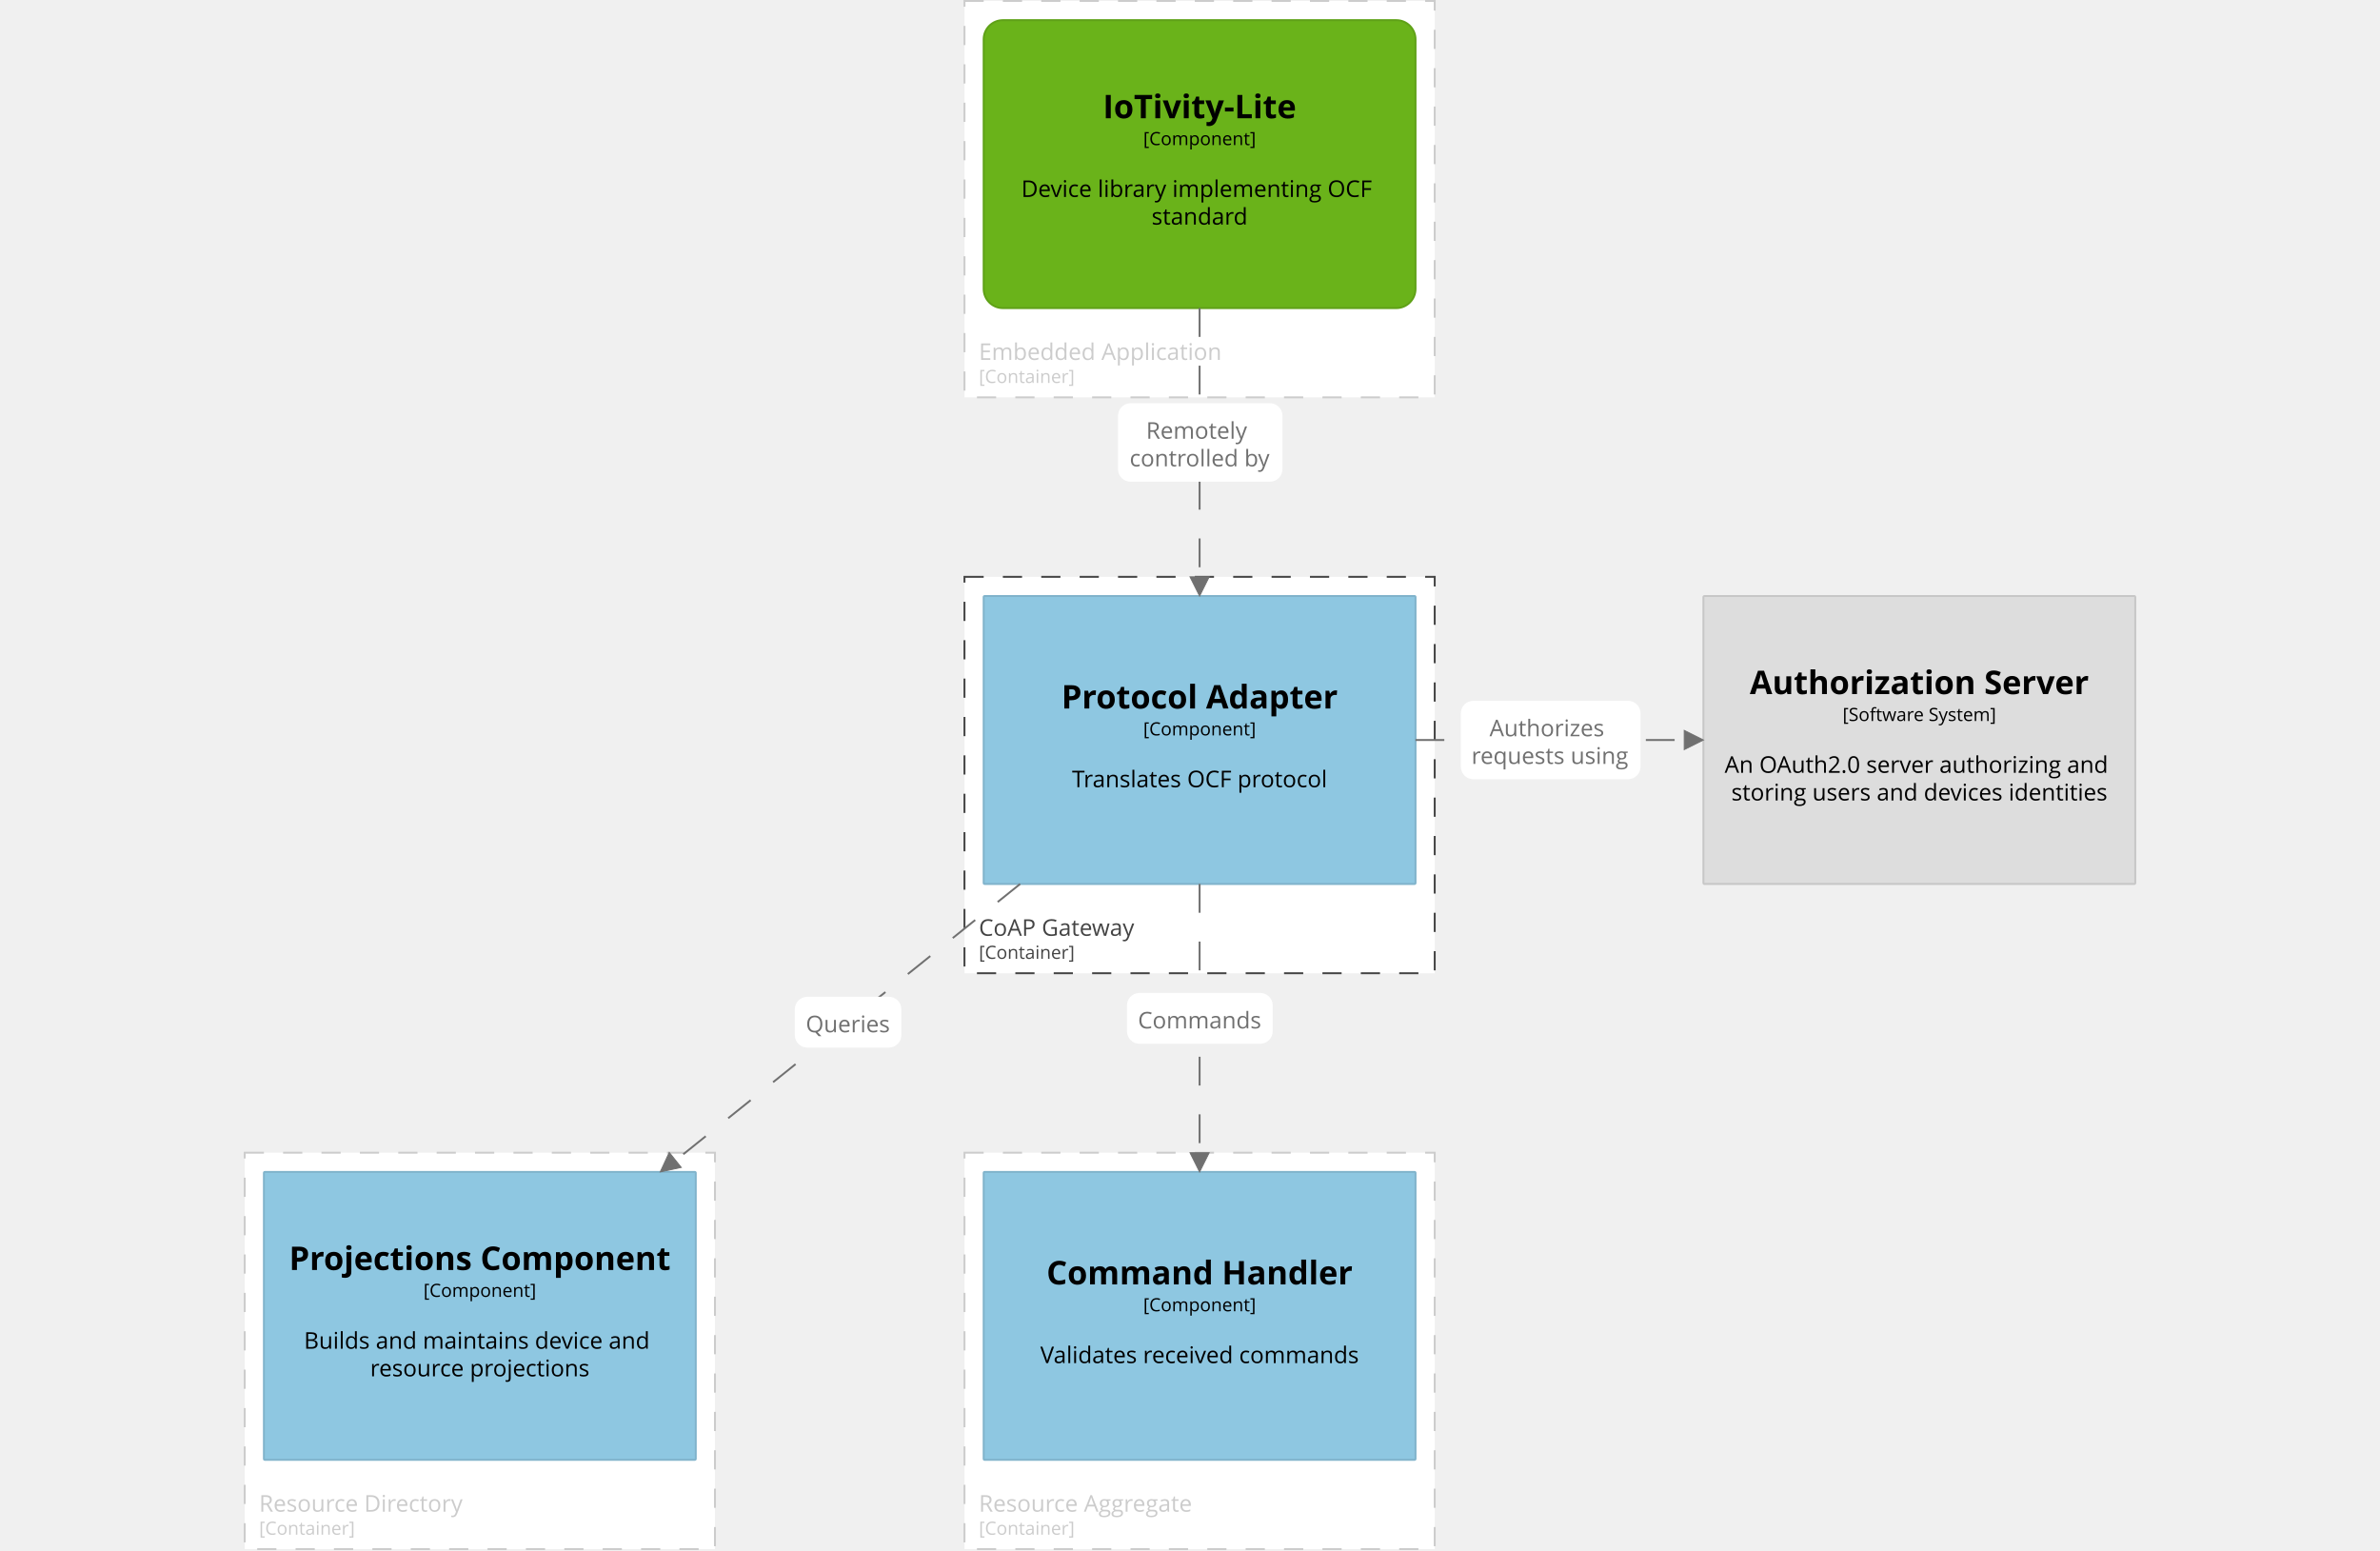
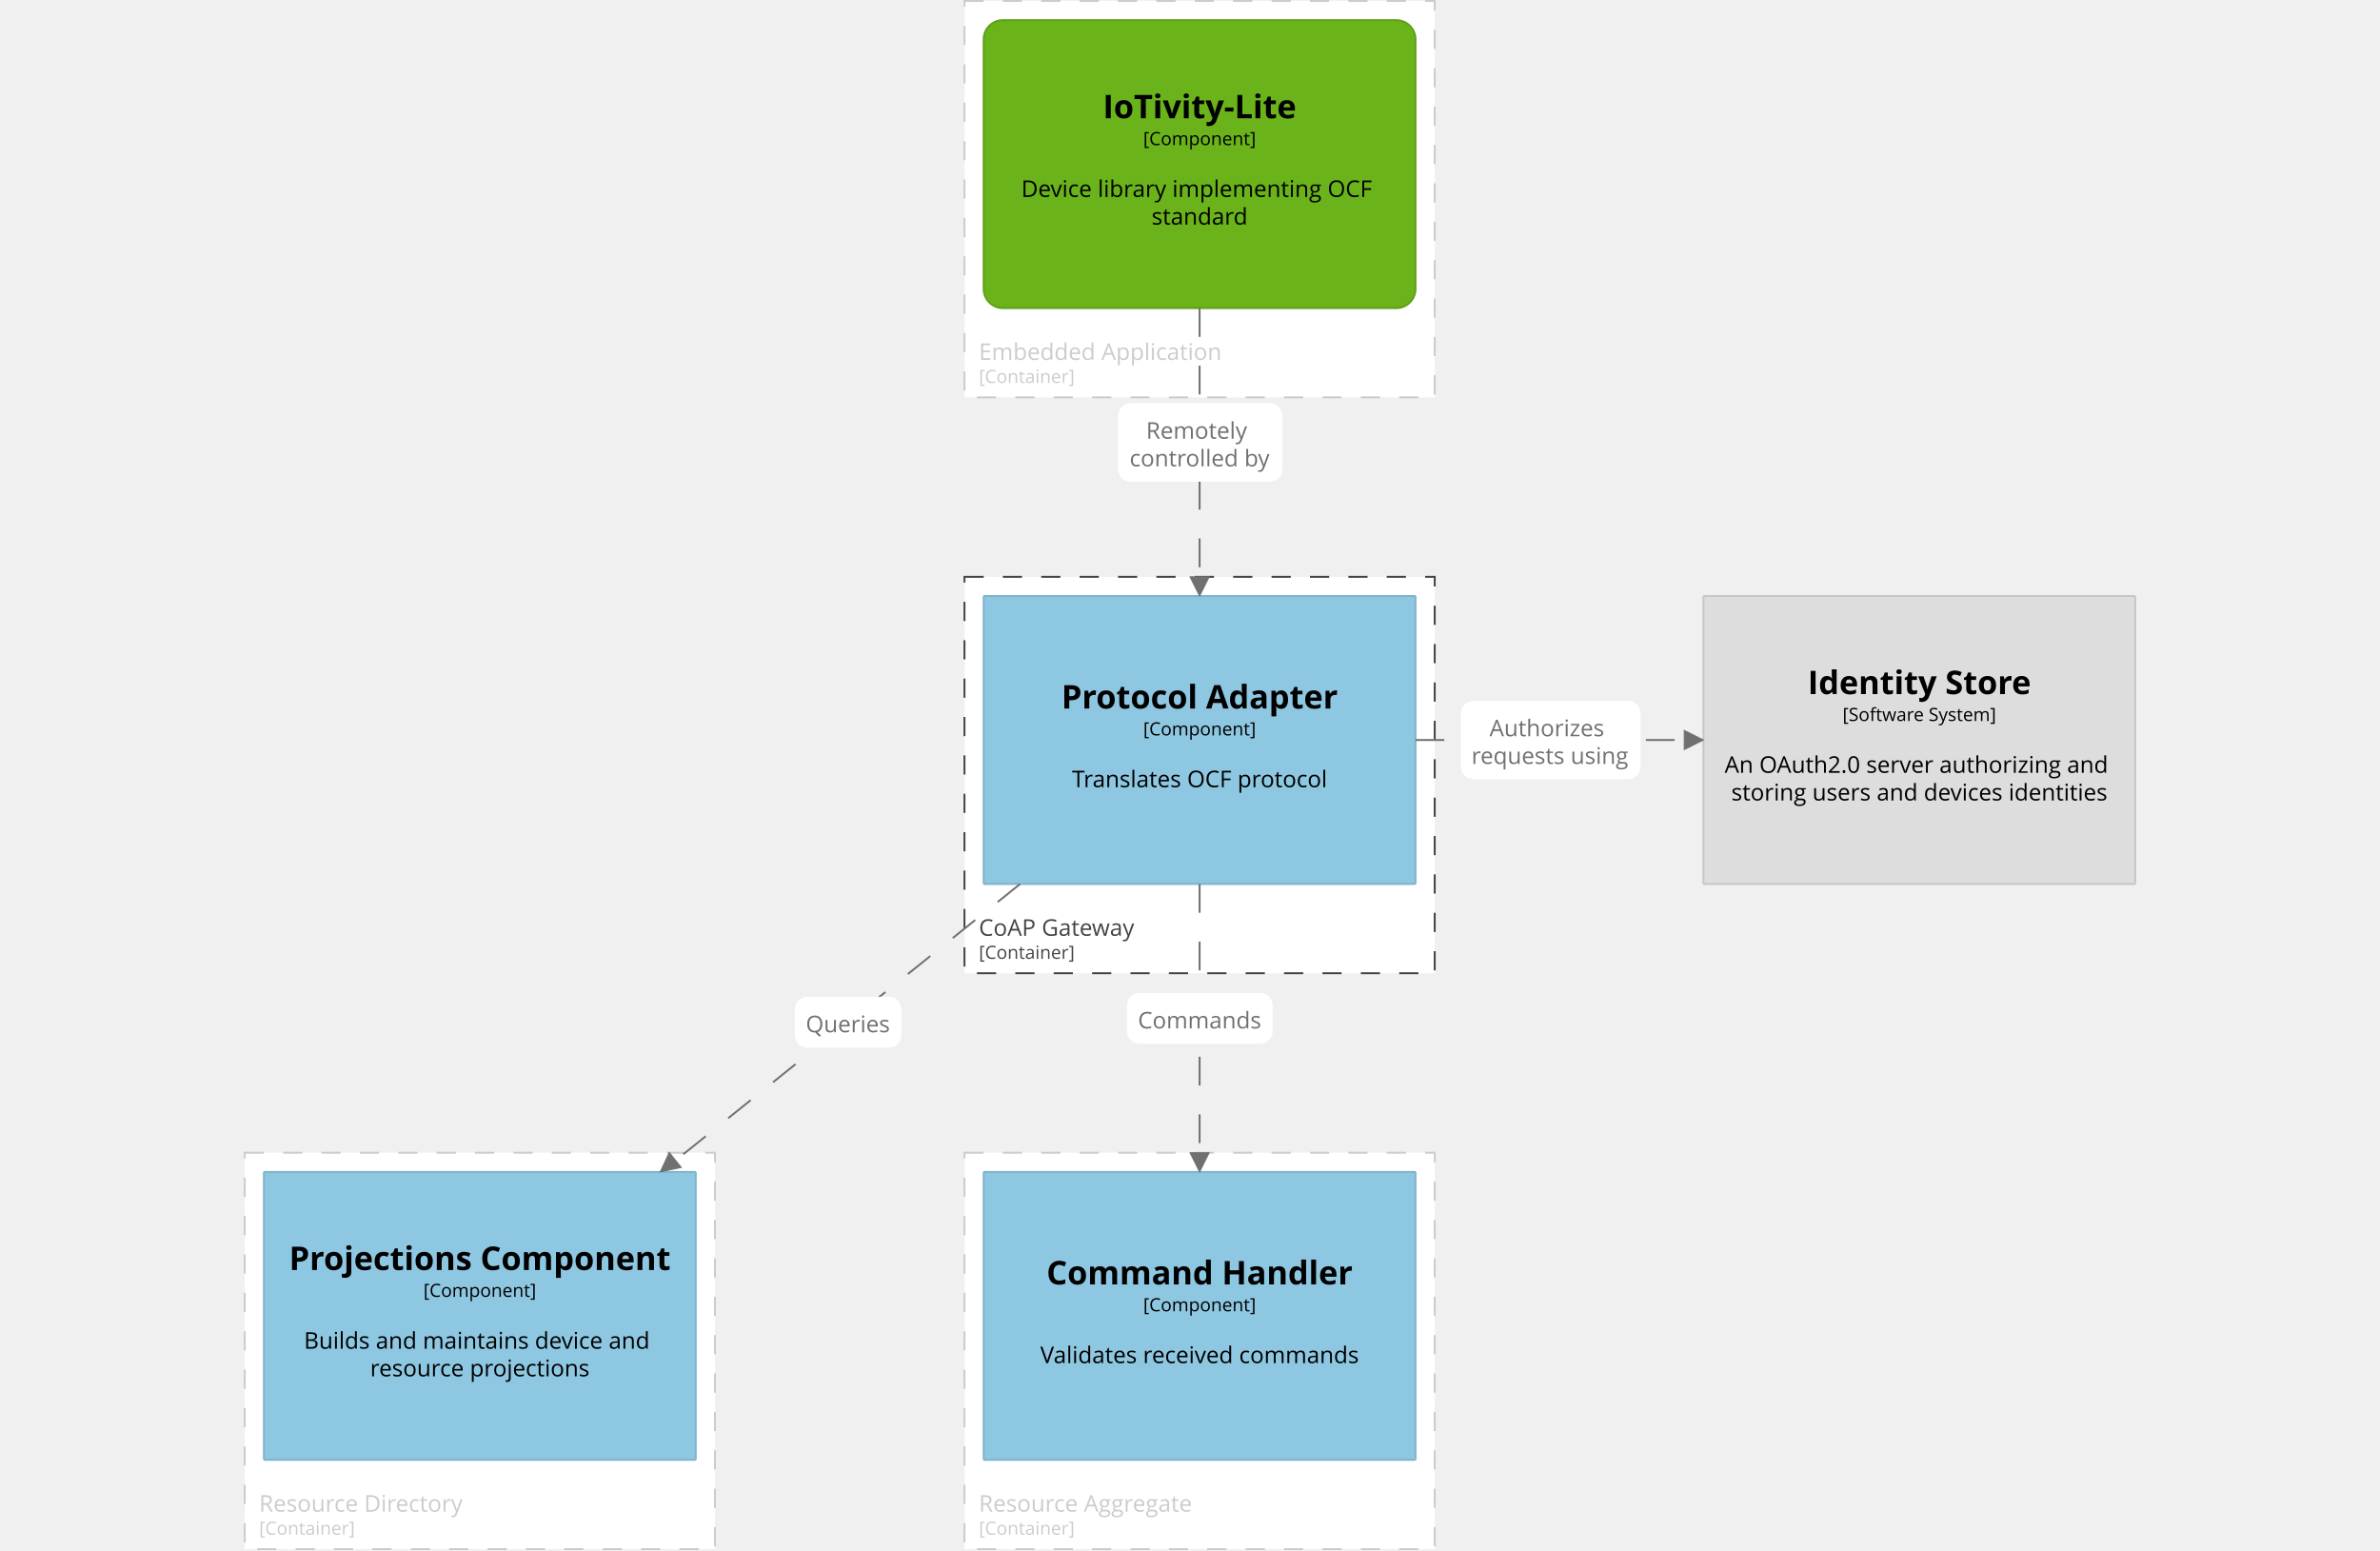
<svg xmlns="http://www.w3.org/2000/svg" viewBox="0 0 2480 1615">
  <g transform="translate(1005 601)">
    <rect width="490" height="413" rx="0" ry="0" fill="#fff" stroke="#444" stroke-width="2" stroke-dasharray="20, 20" pointer-events="none" />
    <text font-size="24" y="374" fill="#444" x="10" pointer-events="visible" font-family="'Open Sans'" transform="translate(15)">
      <tspan dy="0em" x="0">CoAP Gateway</tspan>
    </text>
    <text font-size="19" y="398" fill="#444" x="10" pointer-events="visible" font-family="'Open Sans'" transform="translate(15)">
      <tspan dy="0em" x="0">[Container]</tspan>
    </text>
  </g>
  <g transform="translate(1005 1)">
    <rect width="490" height="413" rx="0" ry="0" fill="#fff" stroke="#ccc" stroke-width="2" stroke-dasharray="20, 20" pointer-events="none" />
    <text font-size="24" y="374" fill="#ccc" x="10" pointer-events="visible" font-family="'Open Sans'" transform="translate(15)">
      <tspan dy="0em" x="0">Embedded Application</tspan>
    </text>
    <text font-size="19" y="398" fill="#ccc" x="10" pointer-events="visible" font-family="'Open Sans'" transform="translate(15)">
      <tspan dy="0em" x="0">[Container]</tspan>
    </text>
  </g>
  <g transform="translate(1005 1201)">
    <rect width="490" height="413" rx="0" ry="0" fill="#fff" stroke="#ccc" stroke-width="2" stroke-dasharray="20, 20" pointer-events="none" />
    <text font-size="24" y="374" fill="#ccc" x="10" pointer-events="visible" font-family="'Open Sans'" transform="translate(15)">
      <tspan dy="0em" x="0">Resource Aggregate</tspan>
    </text>
    <text font-size="19" y="398" fill="#ccc" x="10" pointer-events="visible" font-family="'Open Sans'" transform="translate(15)">
      <tspan dy="0em" x="0">[Container]</tspan>
    </text>
  </g>
  <g transform="translate(255 1201)">
    <rect width="490" height="413" rx="0" ry="0" fill="#fff" stroke="#ccc" stroke-width="2" stroke-dasharray="20, 20" pointer-events="none" />
    <text font-size="24" y="374" fill="#ccc" x="10" pointer-events="visible" font-family="'Open Sans'" transform="translate(15)">
      <tspan dy="0em" x="0">Resource Directory</tspan>
    </text>
    <text font-size="19" y="398" fill="#ccc" x="10" pointer-events="visible" font-family="'Open Sans'" transform="translate(15)">
      <tspan dy="0em" x="0">[Container]</tspan>
    </text>
  </g>
  <g transform="translate(1025 621)">
    <rect rx="1" ry="1" stroke="#80b3cb" stroke-width="2" pointer-events="visiblePainted" fill="#8ec7e1" width="450" height="300" />
    <text font-size="34" y=".8em" font-weight="bold" text-anchor="middle" pointer-events="visible" font-family="'Open Sans'" transform="translate(225 90)">
      <tspan dy="0em" x="0">Protocol Adapter</tspan>
    </text>
    <text font-size="19" y=".8em" text-anchor="middle" font-family="'Open Sans'" transform="translate(225 130)">
      <tspan dy="0em" x="0">[Component]</tspan>
    </text>
    <text font-size="24" y=".8em" text-anchor="middle" font-family="'Open Sans'" transform="translate(225 180)">
      <tspan dy="0em" x="0">Translates OCF protocol</tspan>
    </text>
    <image />
  </g>
  <g transform="translate(275 1221)">
    <rect rx="1" ry="1" stroke="#80b3cb" stroke-width="2" pointer-events="visiblePainted" fill="#8ec7e1" width="450" height="300" />
    <text font-size="34" y=".8em" font-weight="bold" text-anchor="middle" pointer-events="visible" font-family="'Open Sans'" transform="translate(225 75)">
      <tspan dy="0em" x="0">Projections Component</tspan>
    </text>
    <text font-size="19" y=".8em" text-anchor="middle" font-family="'Open Sans'" transform="translate(225 115)">
      <tspan dy="0em" x="0">[Component]</tspan>
    </text>
    <text font-size="24" y=".8em" text-anchor="middle" font-family="'Open Sans'" transform="translate(225 165)">
      <tspan dy="0em" x="0">Builds and maintains device and</tspan>
      <tspan dy="1.2em" x="0">resource projections</tspan>
    </text>
    <image />
  </g>
  <g transform="translate(1025 1221)">
    <rect rx="1" ry="1" stroke="#80b3cb" stroke-width="2" pointer-events="visiblePainted" fill="#8ec7e1" width="450" height="300" />
    <text font-size="34" y=".8em" font-weight="bold" text-anchor="middle" pointer-events="visible" font-family="'Open Sans'" transform="translate(225 90)">
      <tspan dy="0em" x="0">Command Handler</tspan>
    </text>
    <text font-size="19" y=".8em" text-anchor="middle" font-family="'Open Sans'" transform="translate(225 130)">
      <tspan dy="0em" x="0">[Component]</tspan>
    </text>
    <text font-size="24" y=".8em" text-anchor="middle" font-family="'Open Sans'" transform="translate(225 180)">
      <tspan dy="0em" x="0">Validates received commands</tspan>
    </text>
    <image />
  </g>
  <g transform="translate(1775 621)">
    <rect rx="1" ry="1" stroke="#c7c7c7" stroke-width="2" pointer-events="visiblePainted" fill="#ddd" width="450" height="300" />
    <text font-size="34" y=".8em" font-weight="bold" text-anchor="middle" pointer-events="visible" font-family="'Open Sans'" transform="translate(225 75)">
-       <tspan dy="0em" x="0">Authorization Server</tspan>
+       <tspan dy="0em" x="0">Identity Store</tspan>
    </text>
    <text font-size="19" y=".8em" text-anchor="middle" font-family="'Open Sans'" transform="translate(225 115)">
      <tspan dy="0em" x="0">[Software System]</tspan>
    </text>
    <text font-size="24" y=".8em" text-anchor="middle" font-family="'Open Sans'" transform="translate(225 165)">
      <tspan dy="0em" x="0">An OAuth2.0 server authorizing and</tspan>
      <tspan dy="1.2em" x="0">storing users and devices identities</tspan>
    </text>
    <image />
  </g>
  <g transform="translate(1025 21)">
    <rect rx="20" ry="20" stroke="#5fa117" stroke-width="2" pointer-events="visiblePainted" fill="#6ab31a" width="450" height="300" />
    <text font-size="34" y=".8em" font-weight="bold" text-anchor="middle" pointer-events="visible" font-family="'Open Sans'" transform="translate(225 75)">
      <tspan dy="0em" x="0">IoTivity-Lite</tspan>
    </text>
    <text font-size="19" y=".8em" text-anchor="middle" font-family="'Open Sans'" transform="translate(225 115)">
      <tspan dy="0em" x="0">[Component]</tspan>
    </text>
    <text font-size="24" y=".8em" text-anchor="middle" font-family="'Open Sans'" transform="translate(225 165)">
      <tspan dy="0em" x="0">Device library implementing OCF</tspan>
      <tspan dy="1.2em" x="0">standard</tspan>
    </text>
    <image />
  </g>
  <g transform="translate(0 -946)">
    <path stroke="#707070" stroke-width="2" stroke-dasharray="30, 30" fill="none" d="M1063 1867l-359 288" />
    <path fill="#707070" stroke="#707070" d="M697.37 2146.697L688 2167l21.864-4.685z" />
    <path fill="none" d="M1063 1867l-359 288" />
    <g cursor="move">
      <g transform="translate(883.5 2011)" pointer-events="none">
        <rect fill="#fff" rx="3" ry="3" stroke="#fff" stroke-width="20" width="91.05" height="33" transform="translate(-45.3 -16.5)" />
        <text font-size="24" y=".8em" text-anchor="middle" fill="#707070" font-family="'Open Sans'" transform="translate(0 -8.7)">
          <tspan dy="0em" x="0">Queries</tspan>
        </text>
      </g>
    </g>
  </g>
  <g transform="translate(0 -946)">
    <path stroke="#707070" stroke-width="2" stroke-dasharray="30, 30" fill="none" d="M1475 1717h280" />
    <path fill="#707070" stroke="#707070" d="M1755 1727l20-10-20-10z" />
    <path fill="none" d="M1475 1717h280" />
    <g cursor="move">
      <g transform="translate(1615 1717)" pointer-events="none">
        <rect fill="#fff" rx="3" ry="3" stroke="#fff" stroke-width="20" width="167.25" height="61.8" transform="translate(-82.8 -30.9)" />
        <text font-size="24" y=".8em" text-anchor="middle" fill="#707070" font-family="'Open Sans'" transform="translate(0 -23.1)">
          <tspan dy="0em" x="0">Authorizes</tspan>
          <tspan dy="1.2em" x="0">requests using</tspan>
        </text>
      </g>
    </g>
  </g>
  <g transform="translate(0 -946)">
    <path stroke="#707070" stroke-width="2" stroke-dasharray="30, 30" fill="none" d="M1250 1867v280" />
    <path fill="#707070" stroke="#707070" d="M1240 2147l10 20 10-20z" />
    <path fill="none" d="M1250 1867v280" />
    <g cursor="move">
      <g transform="translate(1250 2007)" pointer-events="none">
        <rect fill="#fff" rx="3" ry="3" stroke="#fff" stroke-width="20" width="131.9" height="33" transform="translate(-65.7 -16.5)" />
        <text font-size="24" y=".8em" text-anchor="middle" fill="#707070" font-family="'Open Sans'" transform="translate(0 -8.7)">
          <tspan dy="0em" x="0">Commands</tspan>
        </text>
      </g>
    </g>
  </g>
  <g transform="translate(0 -946)">
    <path stroke="#707070" stroke-width="2" stroke-dasharray="30, 30" fill="none" d="M1250 1267v280" />
    <path fill="#707070" stroke="#707070" d="M1240 1547l10 20 10-20z" />
    <path fill="none" d="M1250 1267v280" />
    <g cursor="move">
      <g transform="translate(1250 1407)" pointer-events="none">
        <rect fill="#fff" rx="3" ry="3" stroke="#fff" stroke-width="20" width="151.35" height="61.8" transform="translate(-75 -30.9)" />
        <text font-size="24" y=".8em" text-anchor="middle" fill="#707070" font-family="'Open Sans'" transform="translate(0 -23.1)">
          <tspan dy="0em" x="0">Remotely</tspan>
          <tspan dy="1.2em" x="0">controlled by</tspan>
        </text>
      </g>
    </g>
  </g>
</svg>
